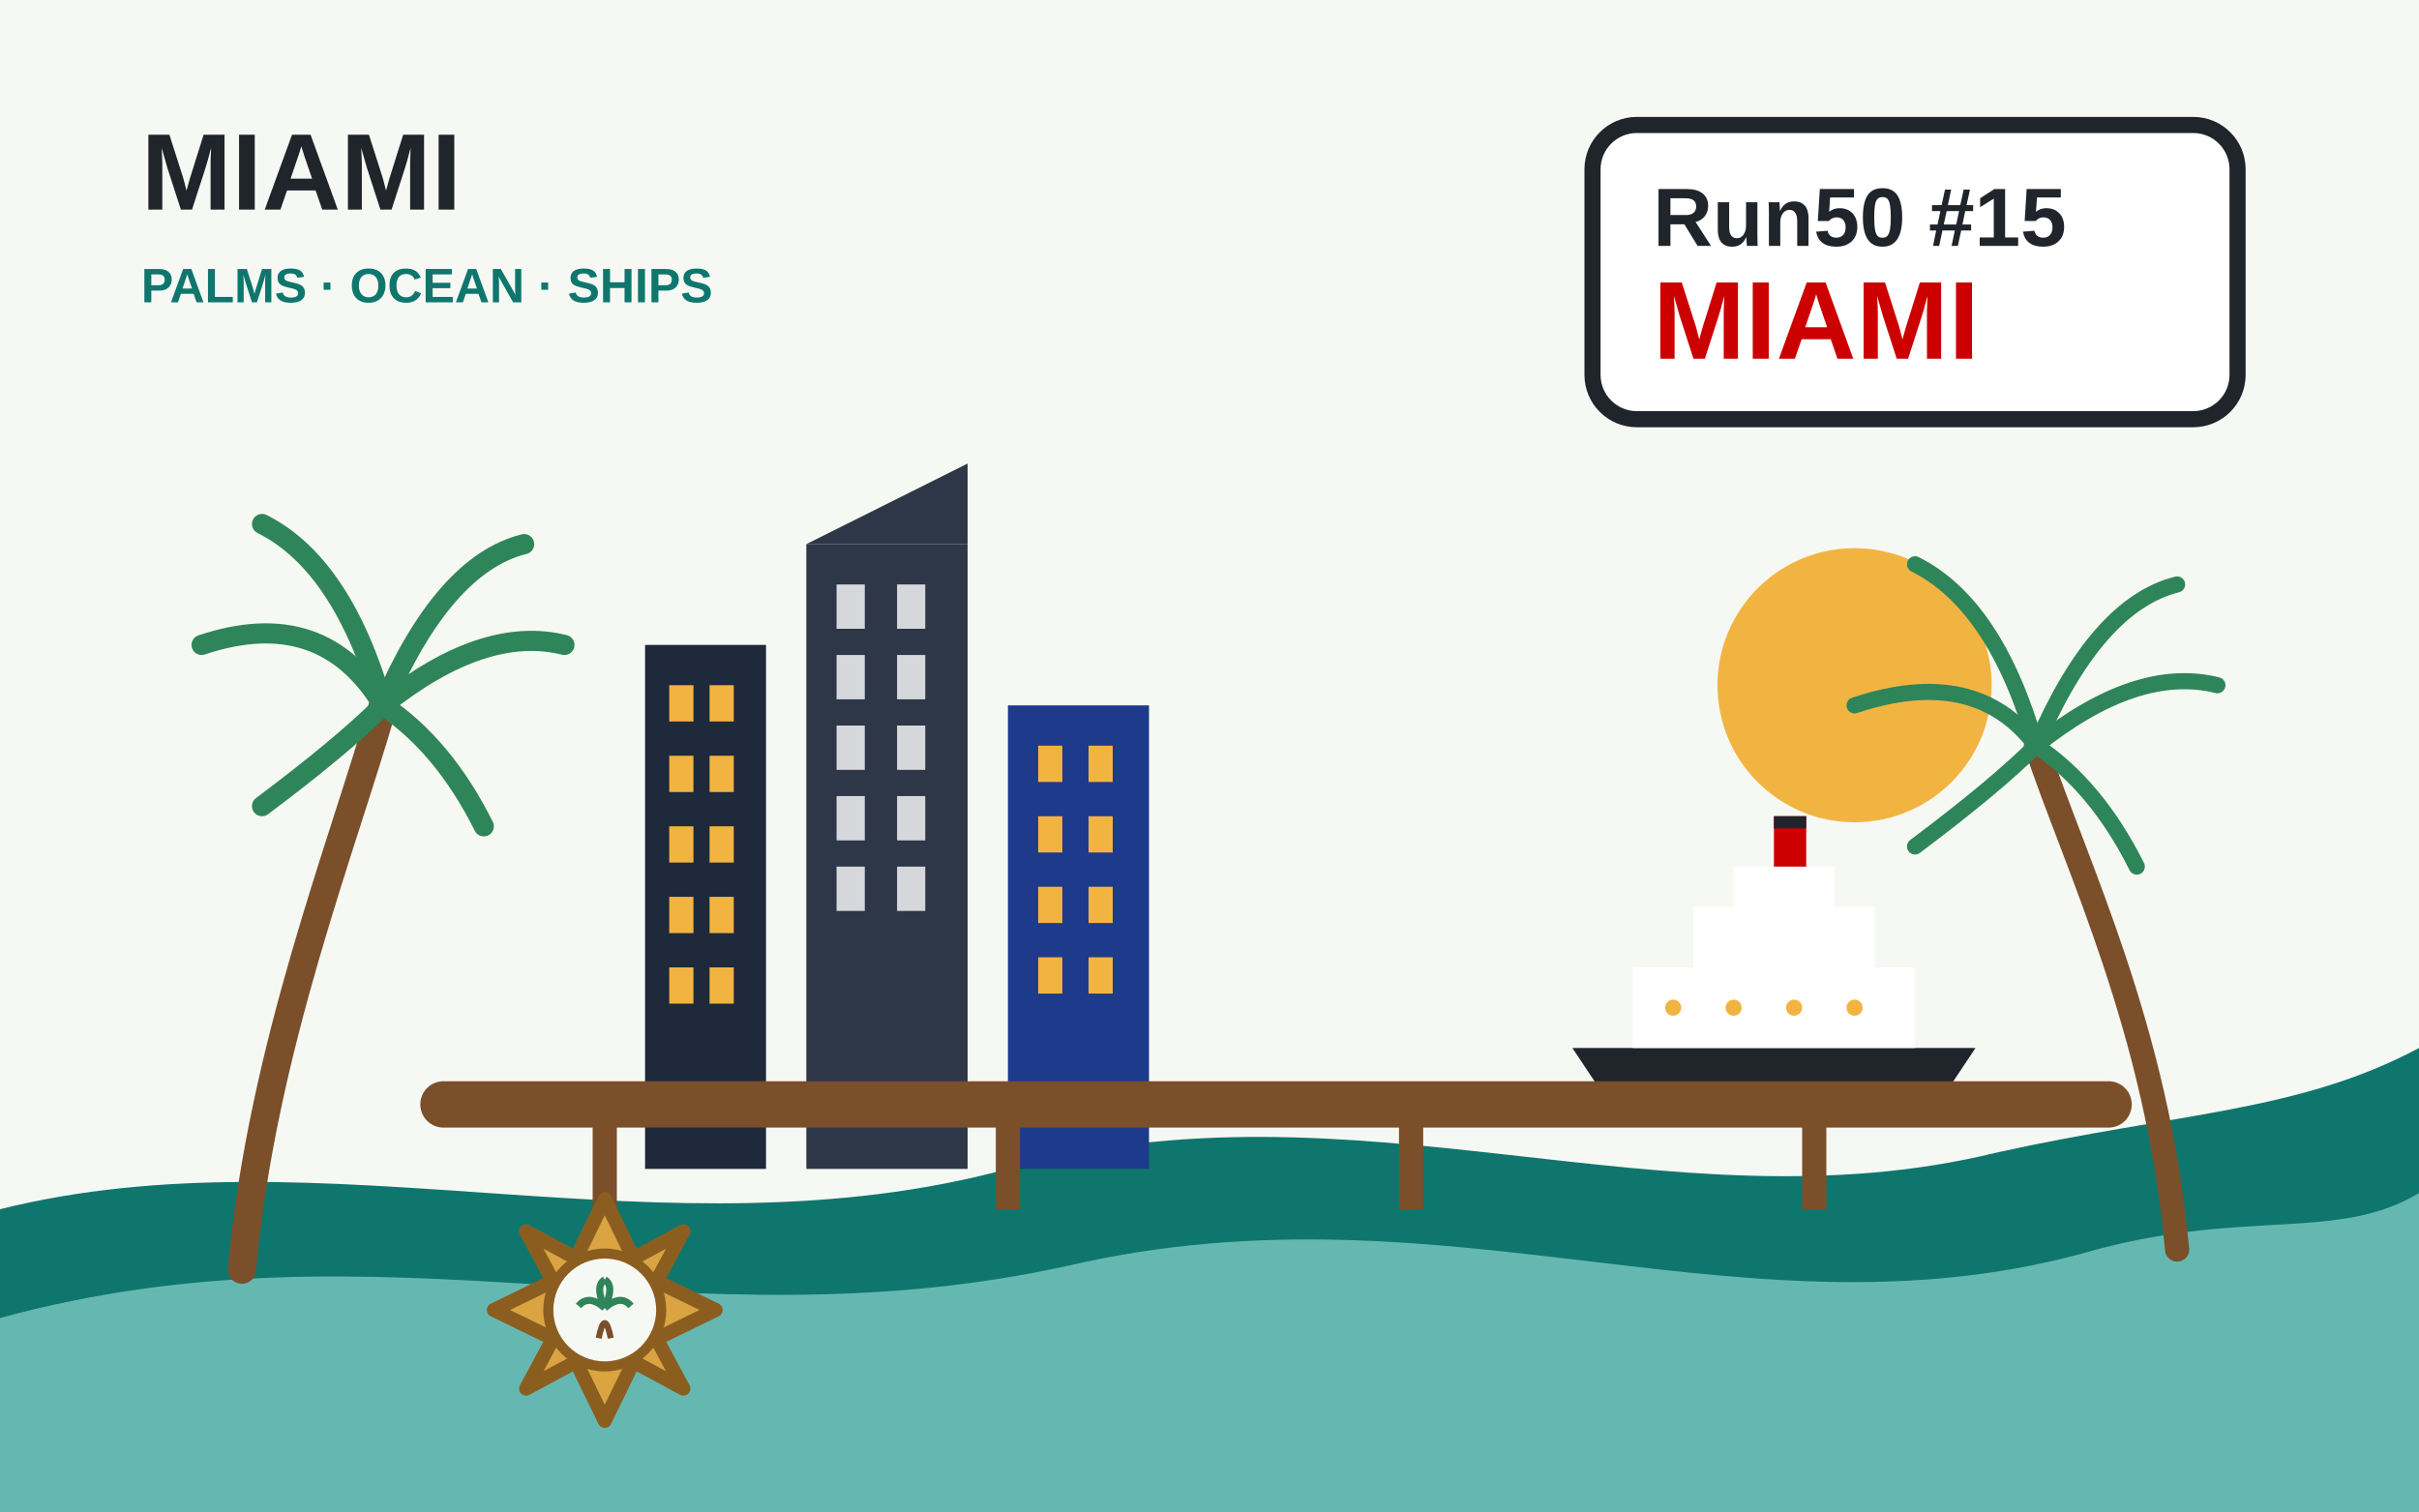
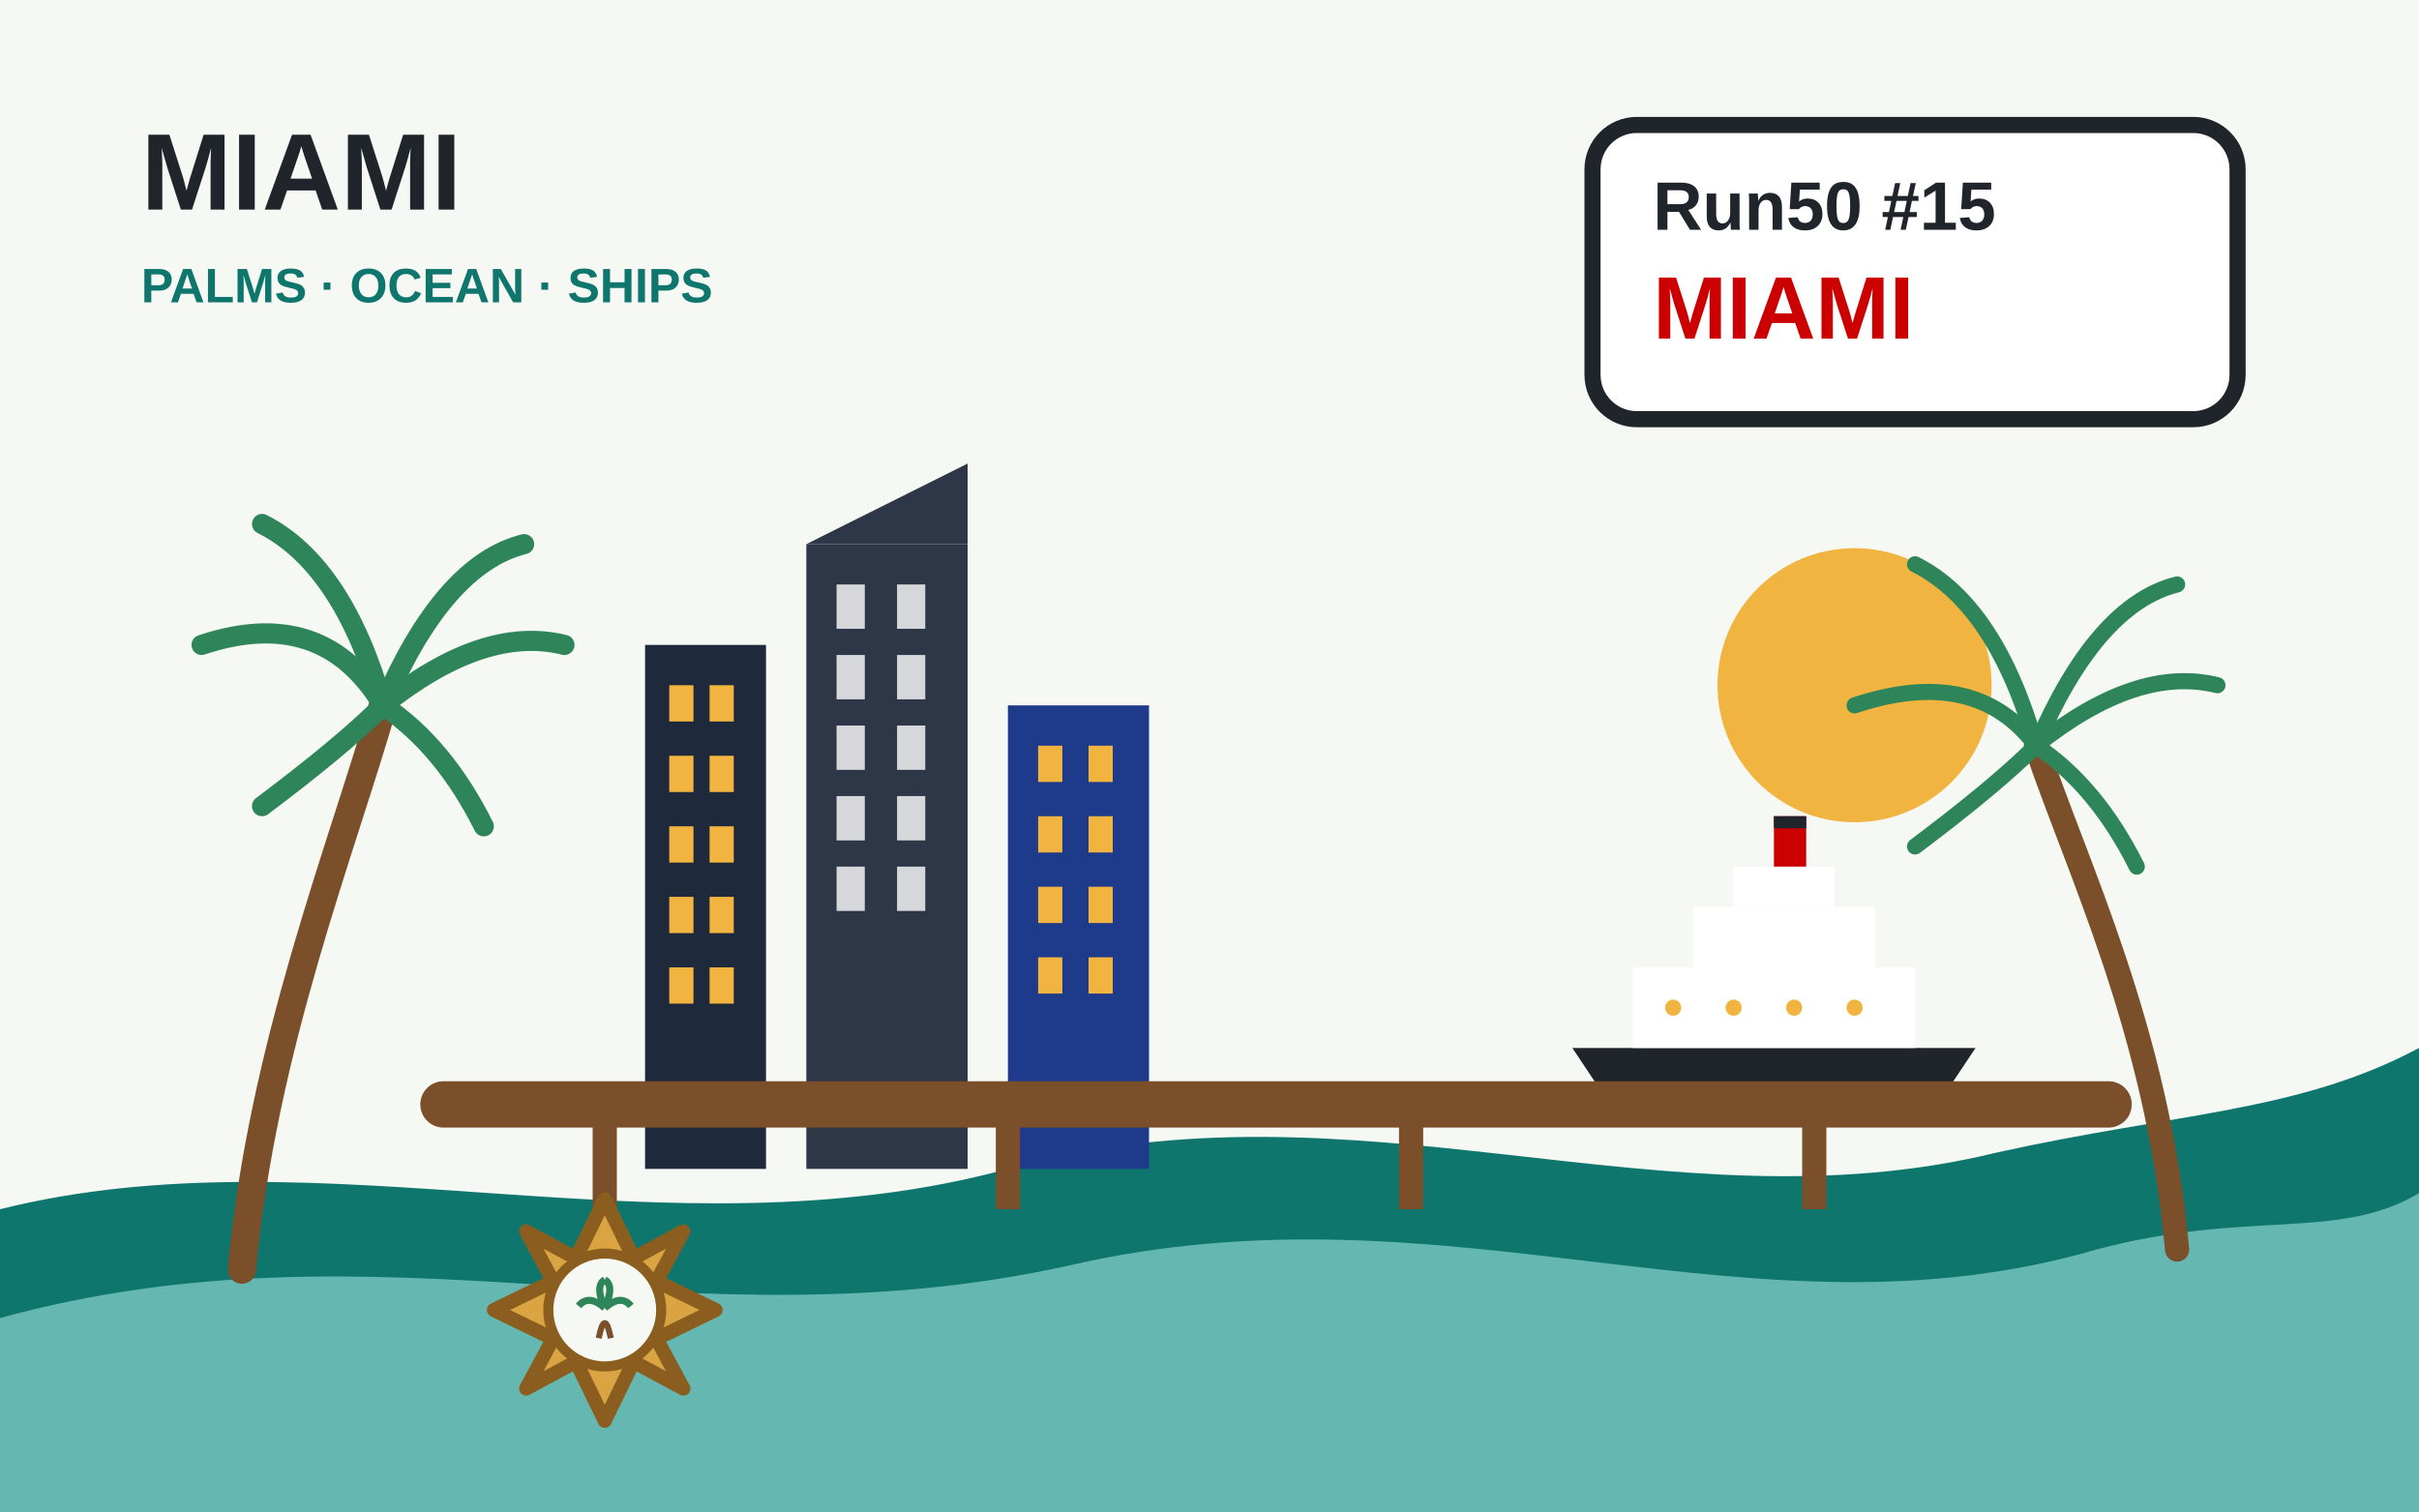
<svg xmlns="http://www.w3.org/2000/svg" viewBox="0 0 1200 750" role="img" aria-labelledby="title desc">
  <rect width="1200" height="750" fill="#f6f8f3" />
  <g transform="translate(70 104)">
    <text x="0" y="0" font-family="Arial, Helvetica, sans-serif" font-size="54" font-weight="900" fill="#20242b">MIAMI</text>
    <text x="0" y="46" font-family="Arial, Helvetica, sans-serif" font-size="24" font-weight="700" fill="#0f766e">PALMS · OCEAN · SHIPS</text>
  </g>
  <rect x="790" y="62" width="320" height="146" rx="22" fill="#ffffff" stroke="#20242b" stroke-width="8" />
-   <text x="820" y="122" font-family="Arial, Helvetica, sans-serif" font-size="41" font-weight="900" fill="#20242b">Run50 #15</text>
-   <text x="820" y="178" font-family="Arial, Helvetica, sans-serif" font-size="55" font-weight="900" fill="#cc0000">MIAMI</text>
+   <text x="820" y="114" font-family="Arial, Helvetica, sans-serif" font-size="34" font-weight="900" fill="#20242b">Run50 #15</text>
+   <text x="820" y="168" font-family="Arial, Helvetica, sans-serif" font-size="44" font-weight="900" fill="#cc0000">MIAMI</text>
  <circle cx="920" cy="340" r="68" fill="#f2b441" />
  <path d="M0 600 C160 560 330 626 500 580 C672 532 826 612 990 572 C1080 552 1140 552 1200 520 L1200 750 L0 750 Z" fill="#0f766e" />
  <g transform="translate(80 10)">
    <path d="M720 540 L880 540 L900 510 L700 510 Z" fill="#20242b" />
    <rect x="730" y="470" width="140" height="40" fill="#ffffff" />
    <rect x="760" y="440" width="90" height="30" fill="#ffffff" />
    <rect x="780" y="420" width="50" height="20" fill="#ffffff" />
    <rect x="800" y="395" width="16" height="25" fill="#cc0000" />
    <rect x="800" y="395" width="16" height="6" fill="#20242b" />
    <circle cx="750" cy="490" r="4" fill="#f2b441" />
    <circle cx="780" cy="490" r="4" fill="#f2b441" />
    <circle cx="810" cy="490" r="4" fill="#f2b441" />
    <circle cx="840" cy="490" r="4" fill="#f2b441" />
  </g>
  <g>
    <rect x="320" y="320" width="60" height="260" fill="#1e293b" />
    <rect x="332" y="340" width="12" height="18" fill="#f2b441" />
    <rect x="352" y="340" width="12" height="18" fill="#f2b441" />
    <rect x="332" y="375" width="12" height="18" fill="#f2b441" />
    <rect x="352" y="375" width="12" height="18" fill="#f2b441" />
    <rect x="332" y="410" width="12" height="18" fill="#f2b441" />
    <rect x="352" y="410" width="12" height="18" fill="#f2b441" />
    <rect x="332" y="445" width="12" height="18" fill="#f2b441" />
    <rect x="352" y="445" width="12" height="18" fill="#f2b441" />
    <rect x="332" y="480" width="12" height="18" fill="#f2b441" />
    <rect x="352" y="480" width="12" height="18" fill="#f2b441" />
    <rect x="400" y="270" width="80" height="310" fill="#2d3748" />
    <path d="M400 270 L480 230 L480 270 Z" fill="#2d3748" />
    <rect x="415" y="290" width="14" height="22" fill="#ffffff" opacity="0.8" />
    <rect x="445" y="290" width="14" height="22" fill="#ffffff" opacity="0.8" />
    <rect x="415" y="325" width="14" height="22" fill="#ffffff" opacity="0.8" />
    <rect x="445" y="325" width="14" height="22" fill="#ffffff" opacity="0.8" />
    <rect x="415" y="360" width="14" height="22" fill="#ffffff" opacity="0.8" />
    <rect x="445" y="360" width="14" height="22" fill="#ffffff" opacity="0.8" />
    <rect x="415" y="395" width="14" height="22" fill="#ffffff" opacity="0.8" />
    <rect x="445" y="395" width="14" height="22" fill="#ffffff" opacity="0.8" />
    <rect x="415" y="430" width="14" height="22" fill="#ffffff" opacity="0.8" />
    <rect x="445" y="430" width="14" height="22" fill="#ffffff" opacity="0.8" />
    <rect x="500" y="350" width="70" height="230" fill="#1e3a8a" />
    <rect x="515" y="370" width="12" height="18" fill="#f2b441" />
    <rect x="540" y="370" width="12" height="18" fill="#f2b441" />
    <rect x="515" y="405" width="12" height="18" fill="#f2b441" />
    <rect x="540" y="405" width="12" height="18" fill="#f2b441" />
    <rect x="515" y="440" width="12" height="18" fill="#f2b441" />
    <rect x="540" y="440" width="12" height="18" fill="#f2b441" />
    <rect x="515" y="475" width="12" height="18" fill="#f2b441" />
    <rect x="540" y="475" width="12" height="18" fill="#f2b441" />
  </g>
  <g>
    <path d="M220 548 L1046 548" stroke="#7a4f2a" stroke-width="23" stroke-linecap="round" fill="none" />
    <line x1="300" y1="548" x2="300" y2="600" stroke="#7a4f2a" stroke-width="12" />
    <line x1="500" y1="548" x2="500" y2="600" stroke="#7a4f2a" stroke-width="12" />
    <line x1="700" y1="548" x2="700" y2="600" stroke="#7a4f2a" stroke-width="12" />
    <line x1="900" y1="548" x2="900" y2="600" stroke="#7a4f2a" stroke-width="12" />
  </g>
  <path d="M0 654 C190 602 340 670 530 628 C720 584 868 670 1040 620 C1115 600 1160 616 1200 592 L1200 750 L0 750 Z" fill="#65b8b2" />
  <g>
    <path d="M120 630 C130 520 170 420 190 350" stroke="#7a4f2a" stroke-width="14" stroke-linecap="round" fill="none" />
    <path d="M190 350 Q160 300 100 320" stroke="#2f855a" stroke-width="10" stroke-linecap="round" fill="none" />
    <path d="M190 350 Q170 280 130 260" stroke="#2f855a" stroke-width="10" stroke-linecap="round" fill="none" />
    <path d="M190 350 Q220 280 260 270" stroke="#2f855a" stroke-width="10" stroke-linecap="round" fill="none" />
    <path d="M190 350 Q240 310 280 320" stroke="#2f855a" stroke-width="10" stroke-linecap="round" fill="none" />
    <path d="M190 350 Q220 370 240 410" stroke="#2f855a" stroke-width="10" stroke-linecap="round" fill="none" />
    <path d="M190 350 Q170 370 130 400" stroke="#2f855a" stroke-width="10" stroke-linecap="round" fill="none" />
  </g>
  <g>
    <path d="M1080 620 C1070 510 1030 430 1010 370" stroke="#7a4f2a" stroke-width="12" stroke-linecap="round" fill="none" />
    <path d="M1010 370 Q980 330 920 350" stroke="#2f855a" stroke-width="8" stroke-linecap="round" fill="none" />
    <path d="M1010 370 Q990 300 950 280" stroke="#2f855a" stroke-width="8" stroke-linecap="round" fill="none" />
    <path d="M1010 370 Q1040 300 1080 290" stroke="#2f855a" stroke-width="8" stroke-linecap="round" fill="none" />
    <path d="M1010 370 Q1060 330 1100 340" stroke="#2f855a" stroke-width="8" stroke-linecap="round" fill="none" />
    <path d="M1010 370 Q1040 390 1060 430" stroke="#2f855a" stroke-width="8" stroke-linecap="round" fill="none" />
    <path d="M1010 370 Q990 390 950 420" stroke="#2f855a" stroke-width="8" stroke-linecap="round" fill="none" />
  </g>
  <g transform="translate(300 650)">
    <path d="M-55 0 L-18 -18 L0 -55 L18 -18 L55 0 L18 18 L0 55 L-18 18 Z" fill="#d9a441" stroke="#8b5e20" stroke-width="7" stroke-linejoin="round" />
    <path d="M-39 -39 L0 -18 L39 -39 L18 0 L39 39 L0 18 L-39 39 L-18 0 Z" fill="#d9a441" stroke="#8b5e20" stroke-width="7" stroke-linejoin="round" />
    <circle cx="0" cy="0" r="28" fill="#f6f8f3" stroke="#8b5e20" stroke-width="5" />
    <path d="M-3 14 C-1 4 1 4 3 14" stroke="#7a4f2a" stroke-width="3" fill="none" />
    <path d="M0 -1 Q-8 -8 -13 -2 M0 -1 Q-5 -12 0 -15 M0 -1 Q8 -8 13 -2 M0 -1 Q5 -12 0 -15" stroke="#2f855a" stroke-width="3.5" fill="none" />
  </g>
</svg>
